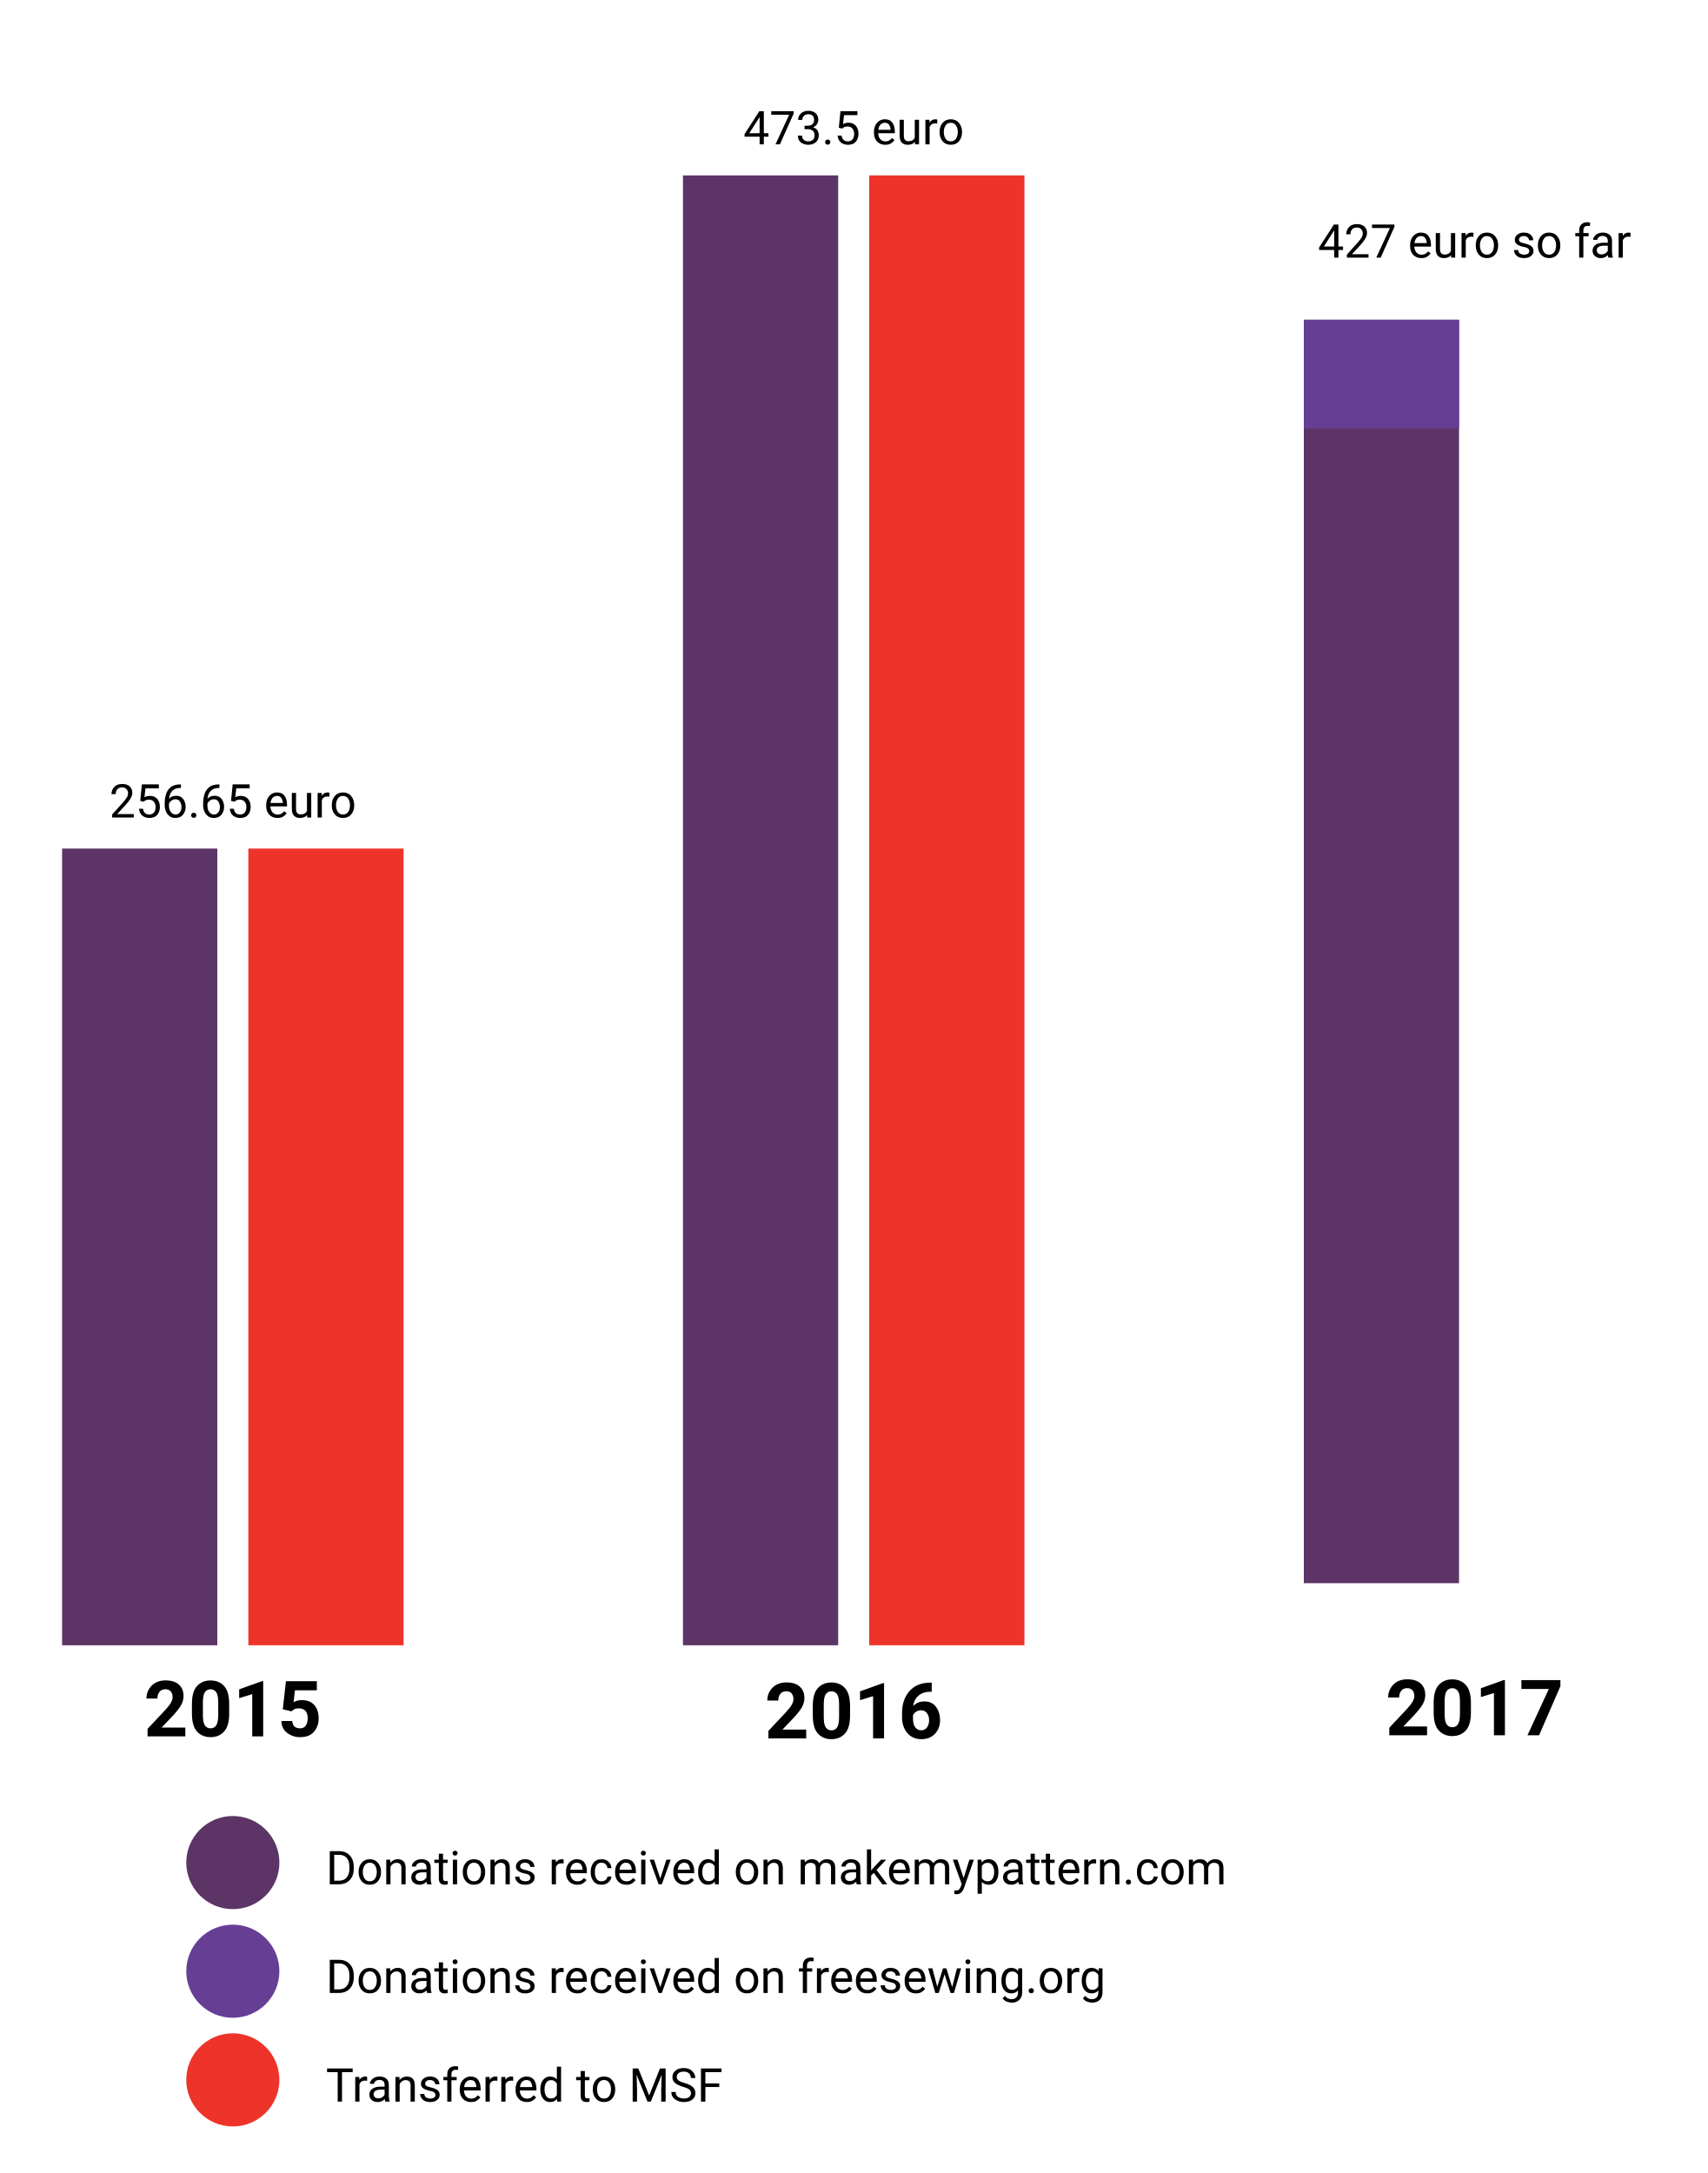
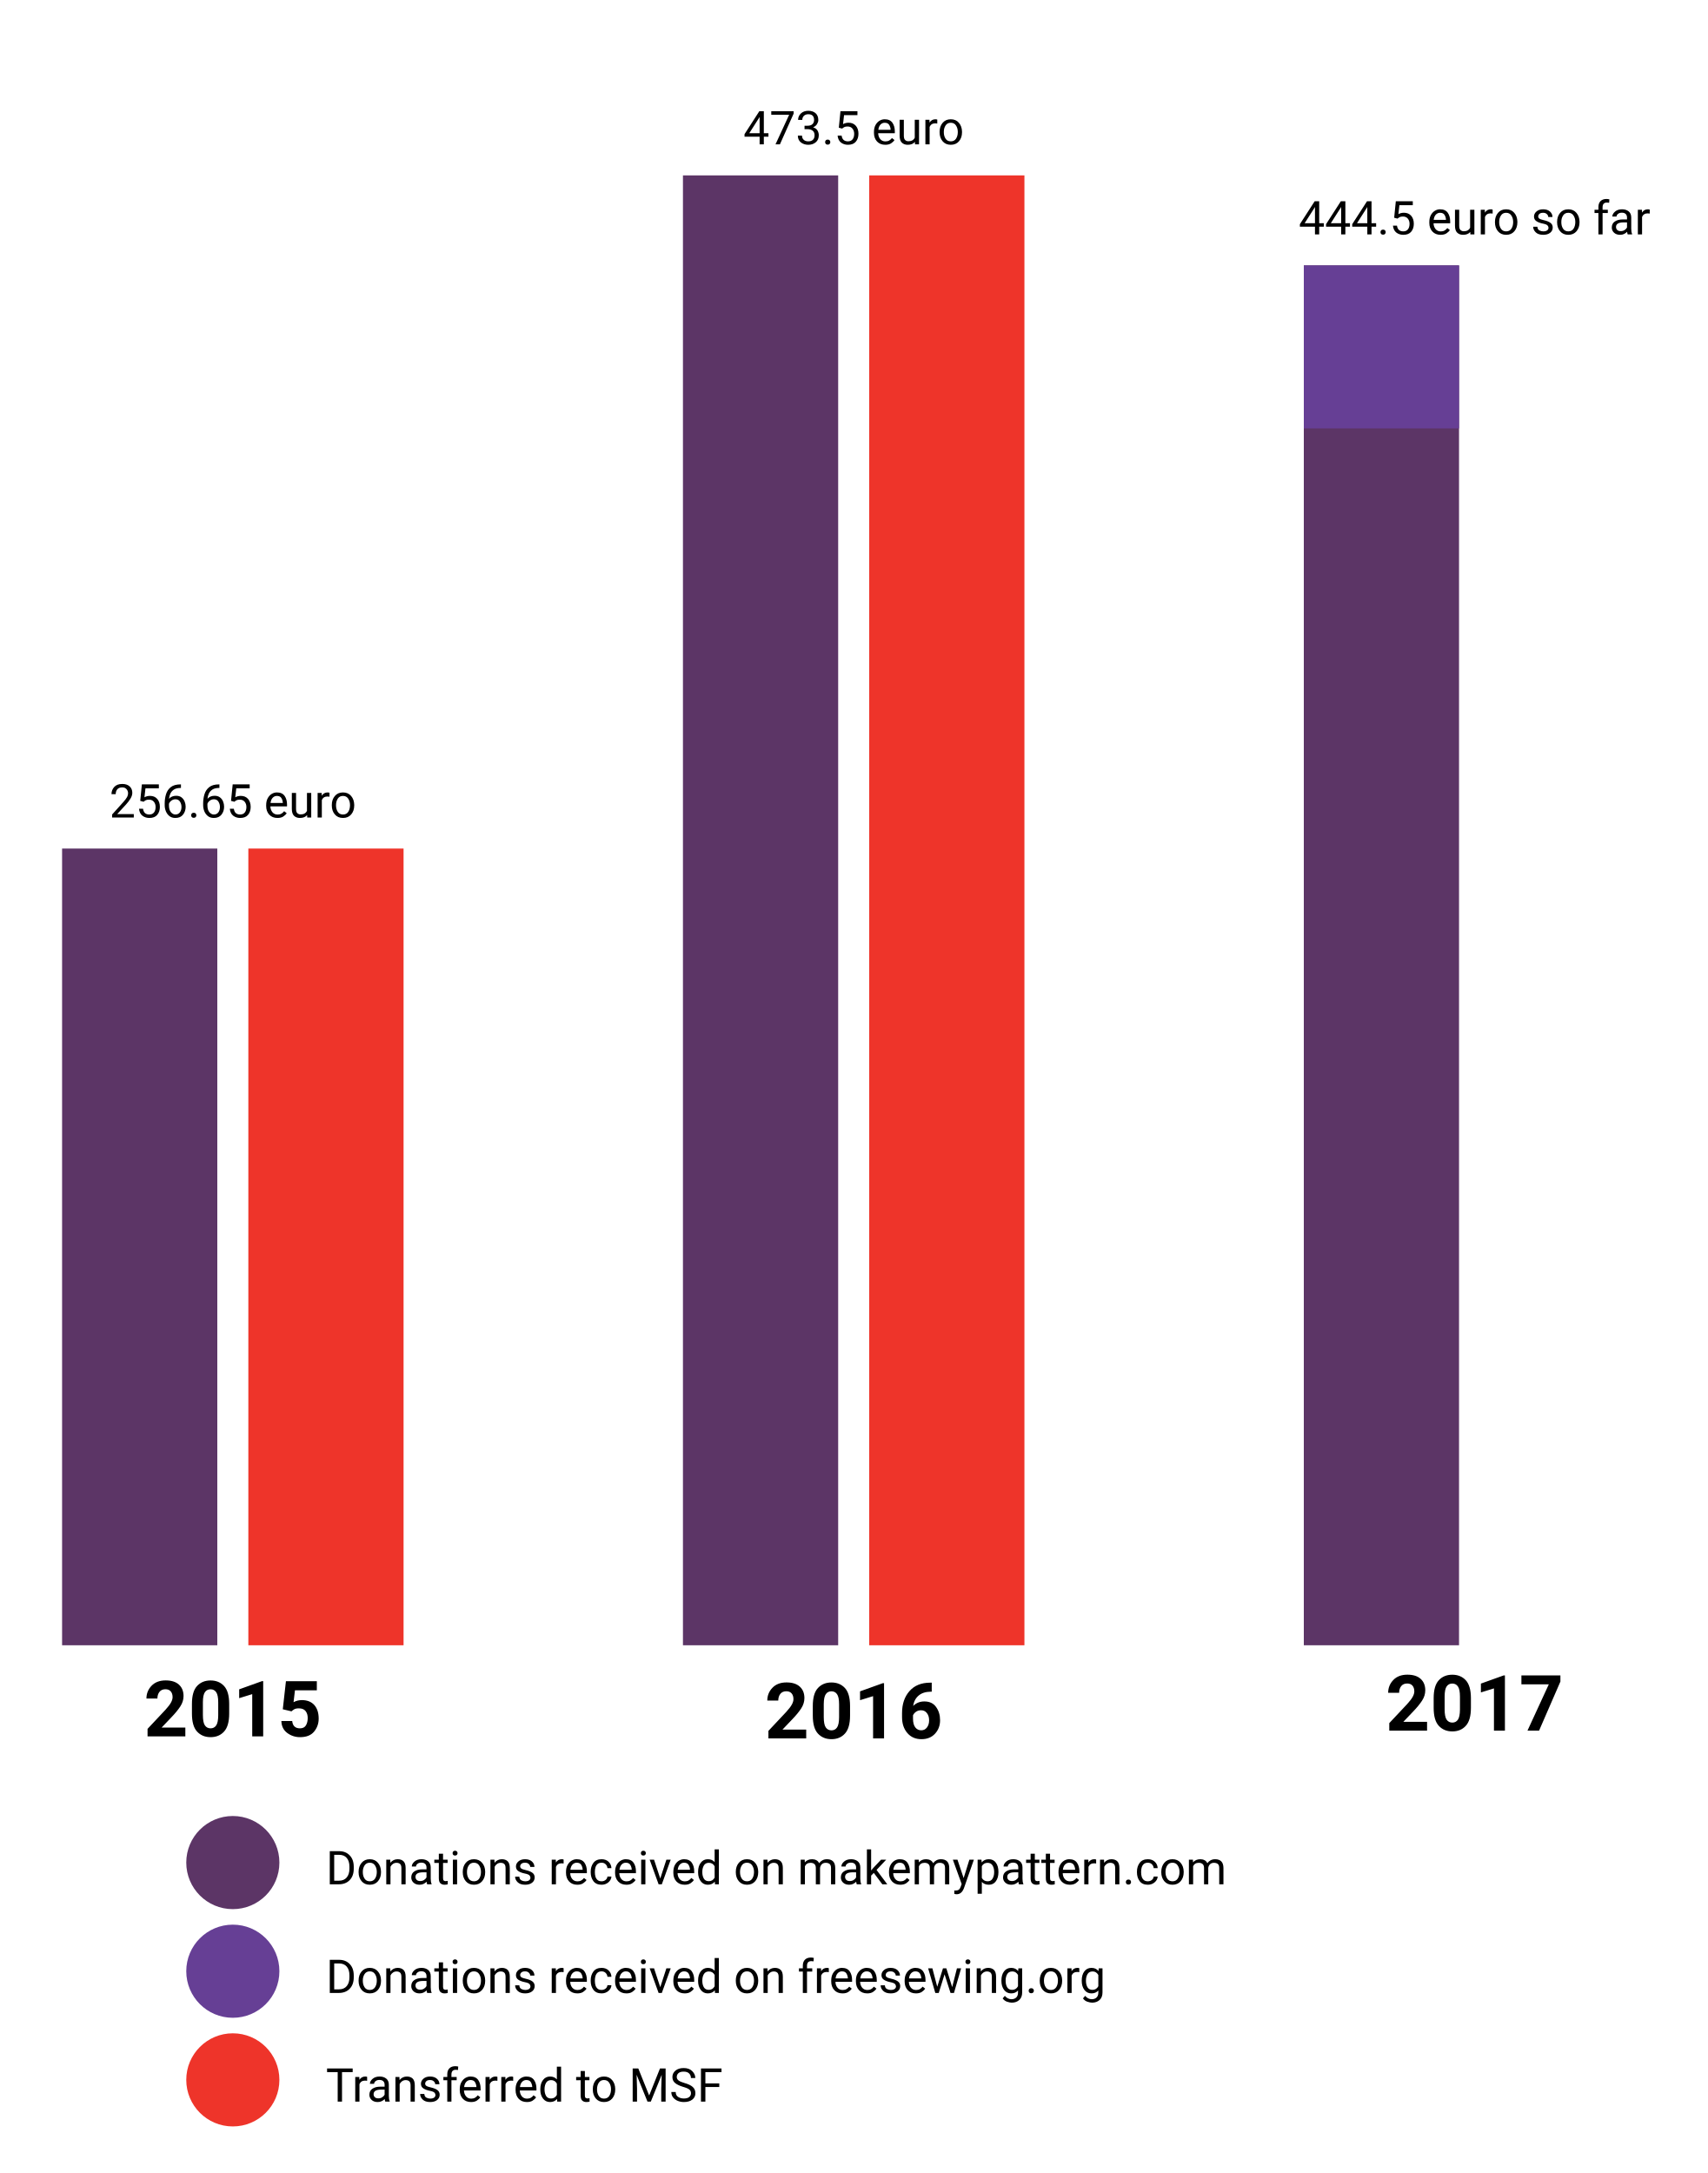
<svg xmlns="http://www.w3.org/2000/svg" width="550" height="700" viewBox="0 -530 550 700">
  <style type="text/css">
    
        rect.don.mmp{fill: #5c3566; stroke:none}
        rect.don{fill: #663f95; stroke:none}
        rect.msf{fill: #ee342a; stroke:none}
        text.fs{font-size:25px;font-family:-apple-system,system-ui,BlinkMacSystemFont,"Segoe UI",Roboto,"Helvetica Neue",Arial,sans-serif;fill:#000;text-anchor:middle;font-weight:600}
        text.sm{font-size:15px;font-family:-apple-system,system-ui,BlinkMacSystemFont,"Segoe UI",Roboto,"Helvetica Neue",Arial,sans-serif;fill:#000;text-anchor:middle;font-weight:400}
        text.legend{font-size:15px;font-family:-apple-system,system-ui,BlinkMacSystemFont,"Segoe UI",Roboto,"Helvetica Neue",Arial,sans-serif;fill:#000;text-anchor:start;font-weight:400}
    
    </style>
  <g transform="translate(0,-256.65)">
    <rect height="256.65" width="50" class="don mmp" x="20" y="0" />
    <rect height="256.65" width="50" class="msf" x="80" y="0" />
    <text class="fs" x="75" y="286">2015</text>
    <text class="sm" x="75" y="-10">256.65 euro</text>
  </g>
  <g transform="translate(0,-473.5)">
    <rect height="473.5" width="50" class="don mmp" x="220" y="0" />
    <rect height="473.5" width="50" class="msf" x="280" y="0" />
    <text class="fs" x="275" y="503.5">2016</text>
    <text class="sm" x="275" y="-10">473.5 euro</text>
  </g>
-   <g transform="translate(0,-427)">
-     <rect height="407" width="50" class="don mmp" x="420" y="0" />
+   <g transform="translate(0,-444.5)">
+     <rect height="444.5" width="50" class="don mmp" x="420" y="0" />
    <rect height="0" width="50" class="msf" x="480" y="0" />
-     <text class="fs" x="475" y="456">2017</text>
-     <text class="sm" x="475" y="-20">427 euro so far</text>
+     <text class="fs" x="475" y="472">2017</text>
+     <text class="sm" x="475" y="-10">444.5 euro so far</text>
  </g>
-   <g transform="translate(0,-427)">
-     <rect height="35" width="50" class="don" x="420" y="0" />
+   <g transform="translate(0,-444.5)">
+     <rect height="52.5" width="50" class="don" x="420" y="0" />
    <rect height="0" width="50" class="msf" x="480" y="0" />
  </g>
  <g transform="translate(0,70)">
    <circle cx="75" cy="0" r="15" fill="#5c3566" />
    <circle cx="75" cy="35" r="15" fill="#663f95" />
    <circle cx="75" cy="70" r="15" fill="#ee342a" />
    <text class="legend" x="105" y="7">Donations received on makemypattern.com</text>
    <text class="legend" x="105" y="42">Donations received on freesewing.org</text>
    <text class="legend" x="105" y="77">Transferred to MSF</text>
  </g>
</svg>
